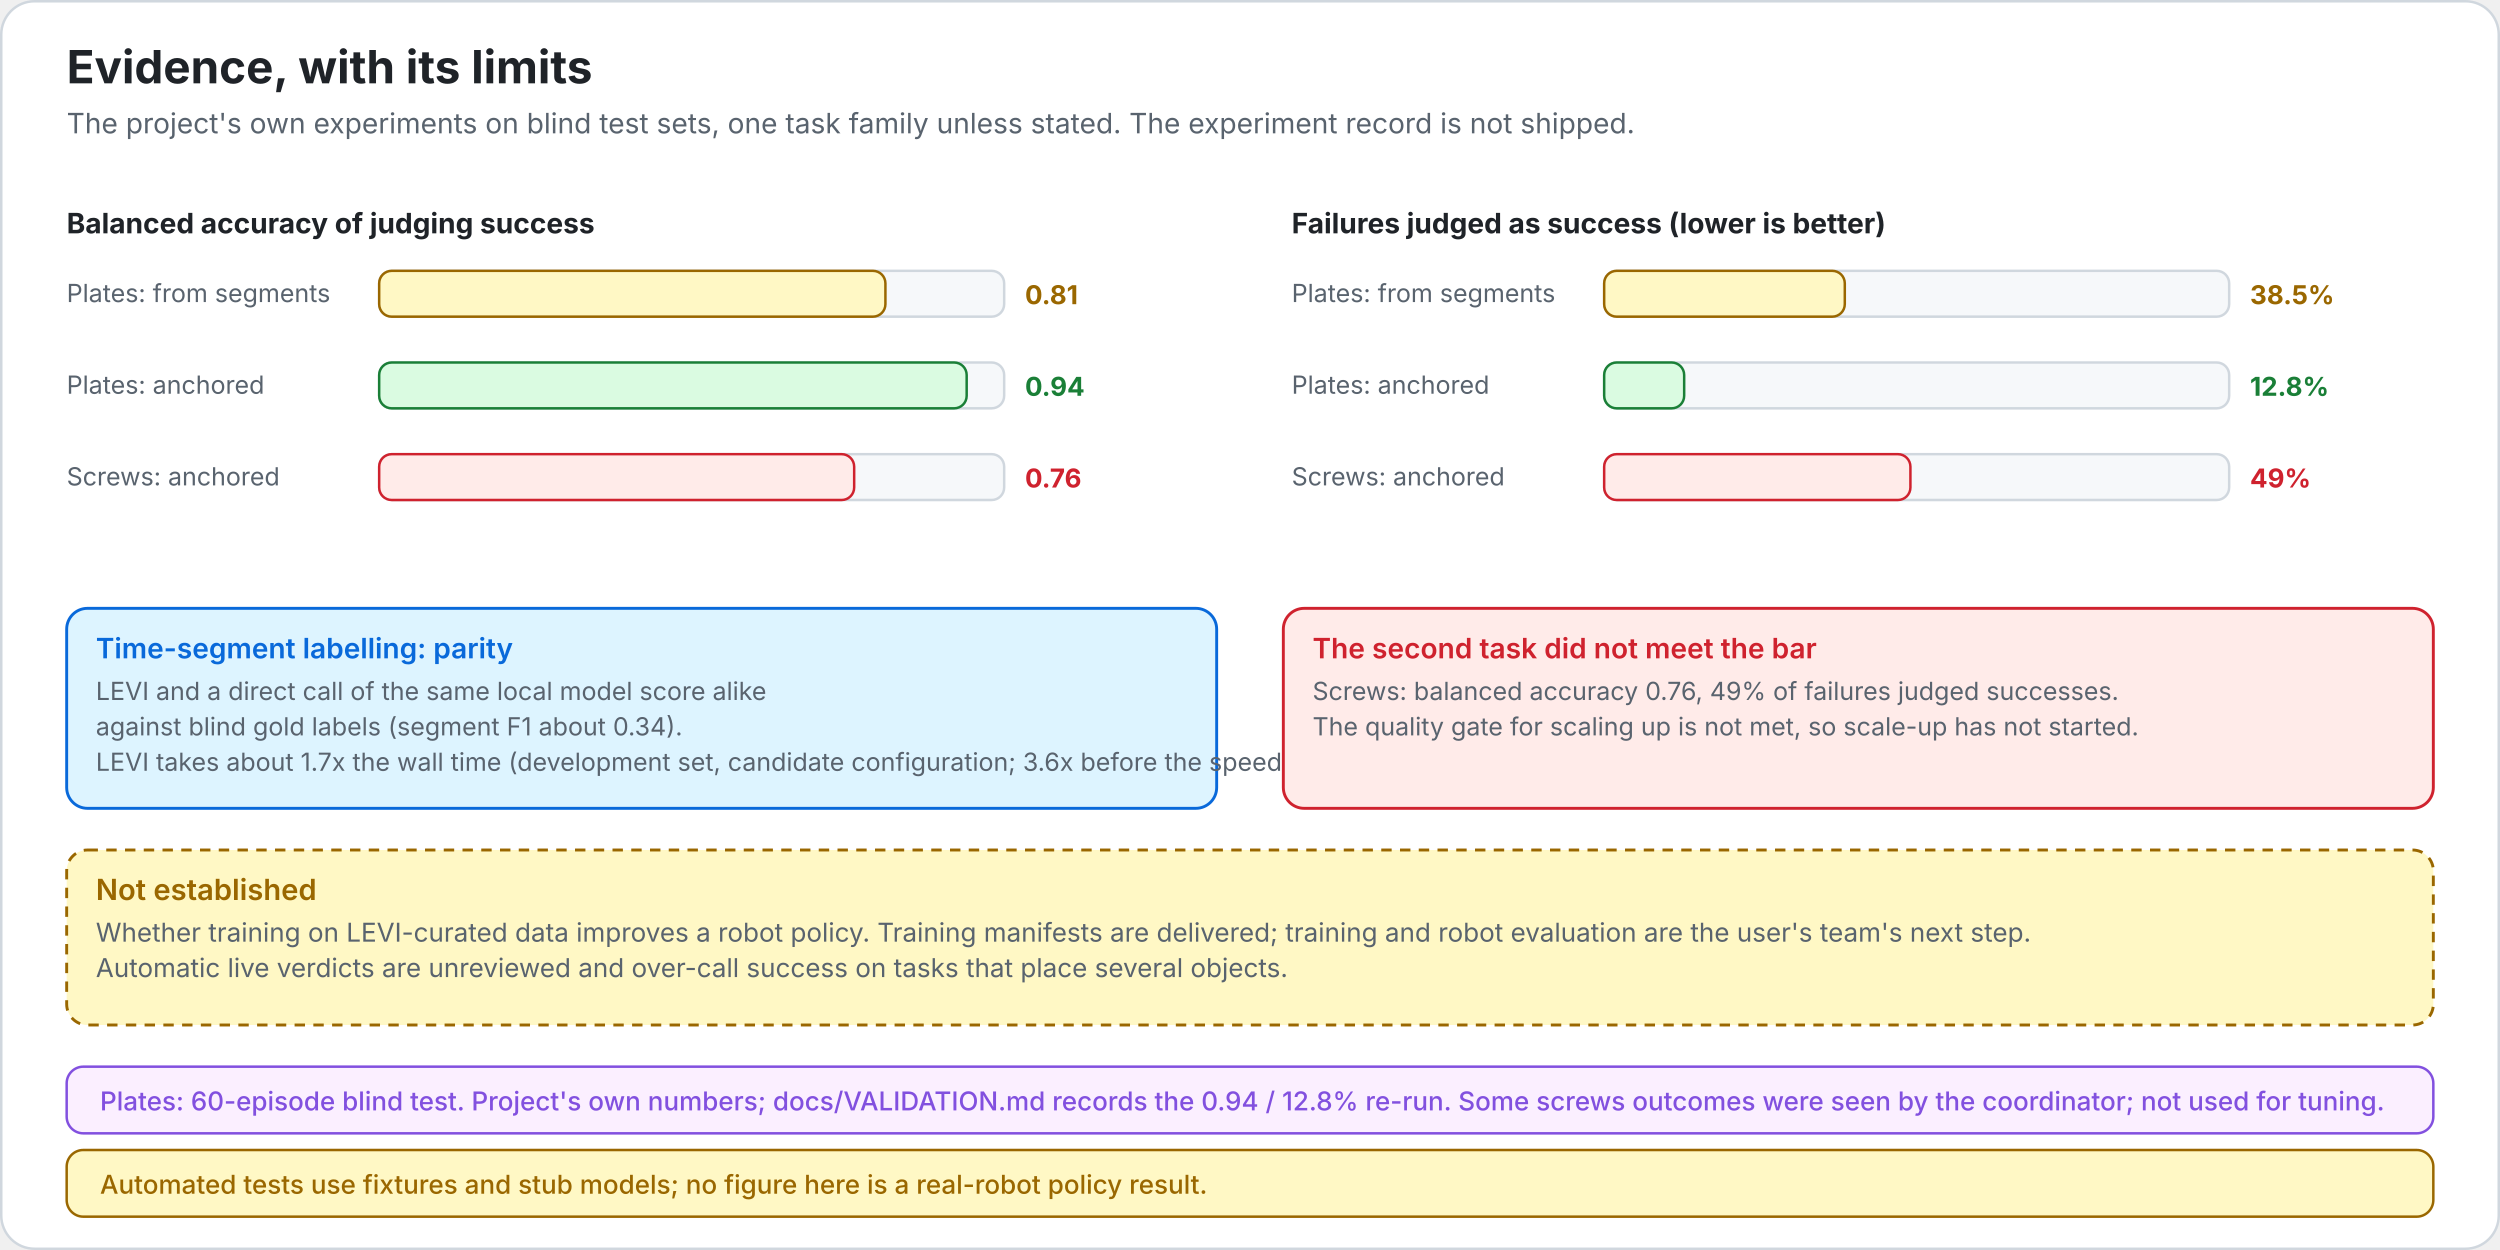
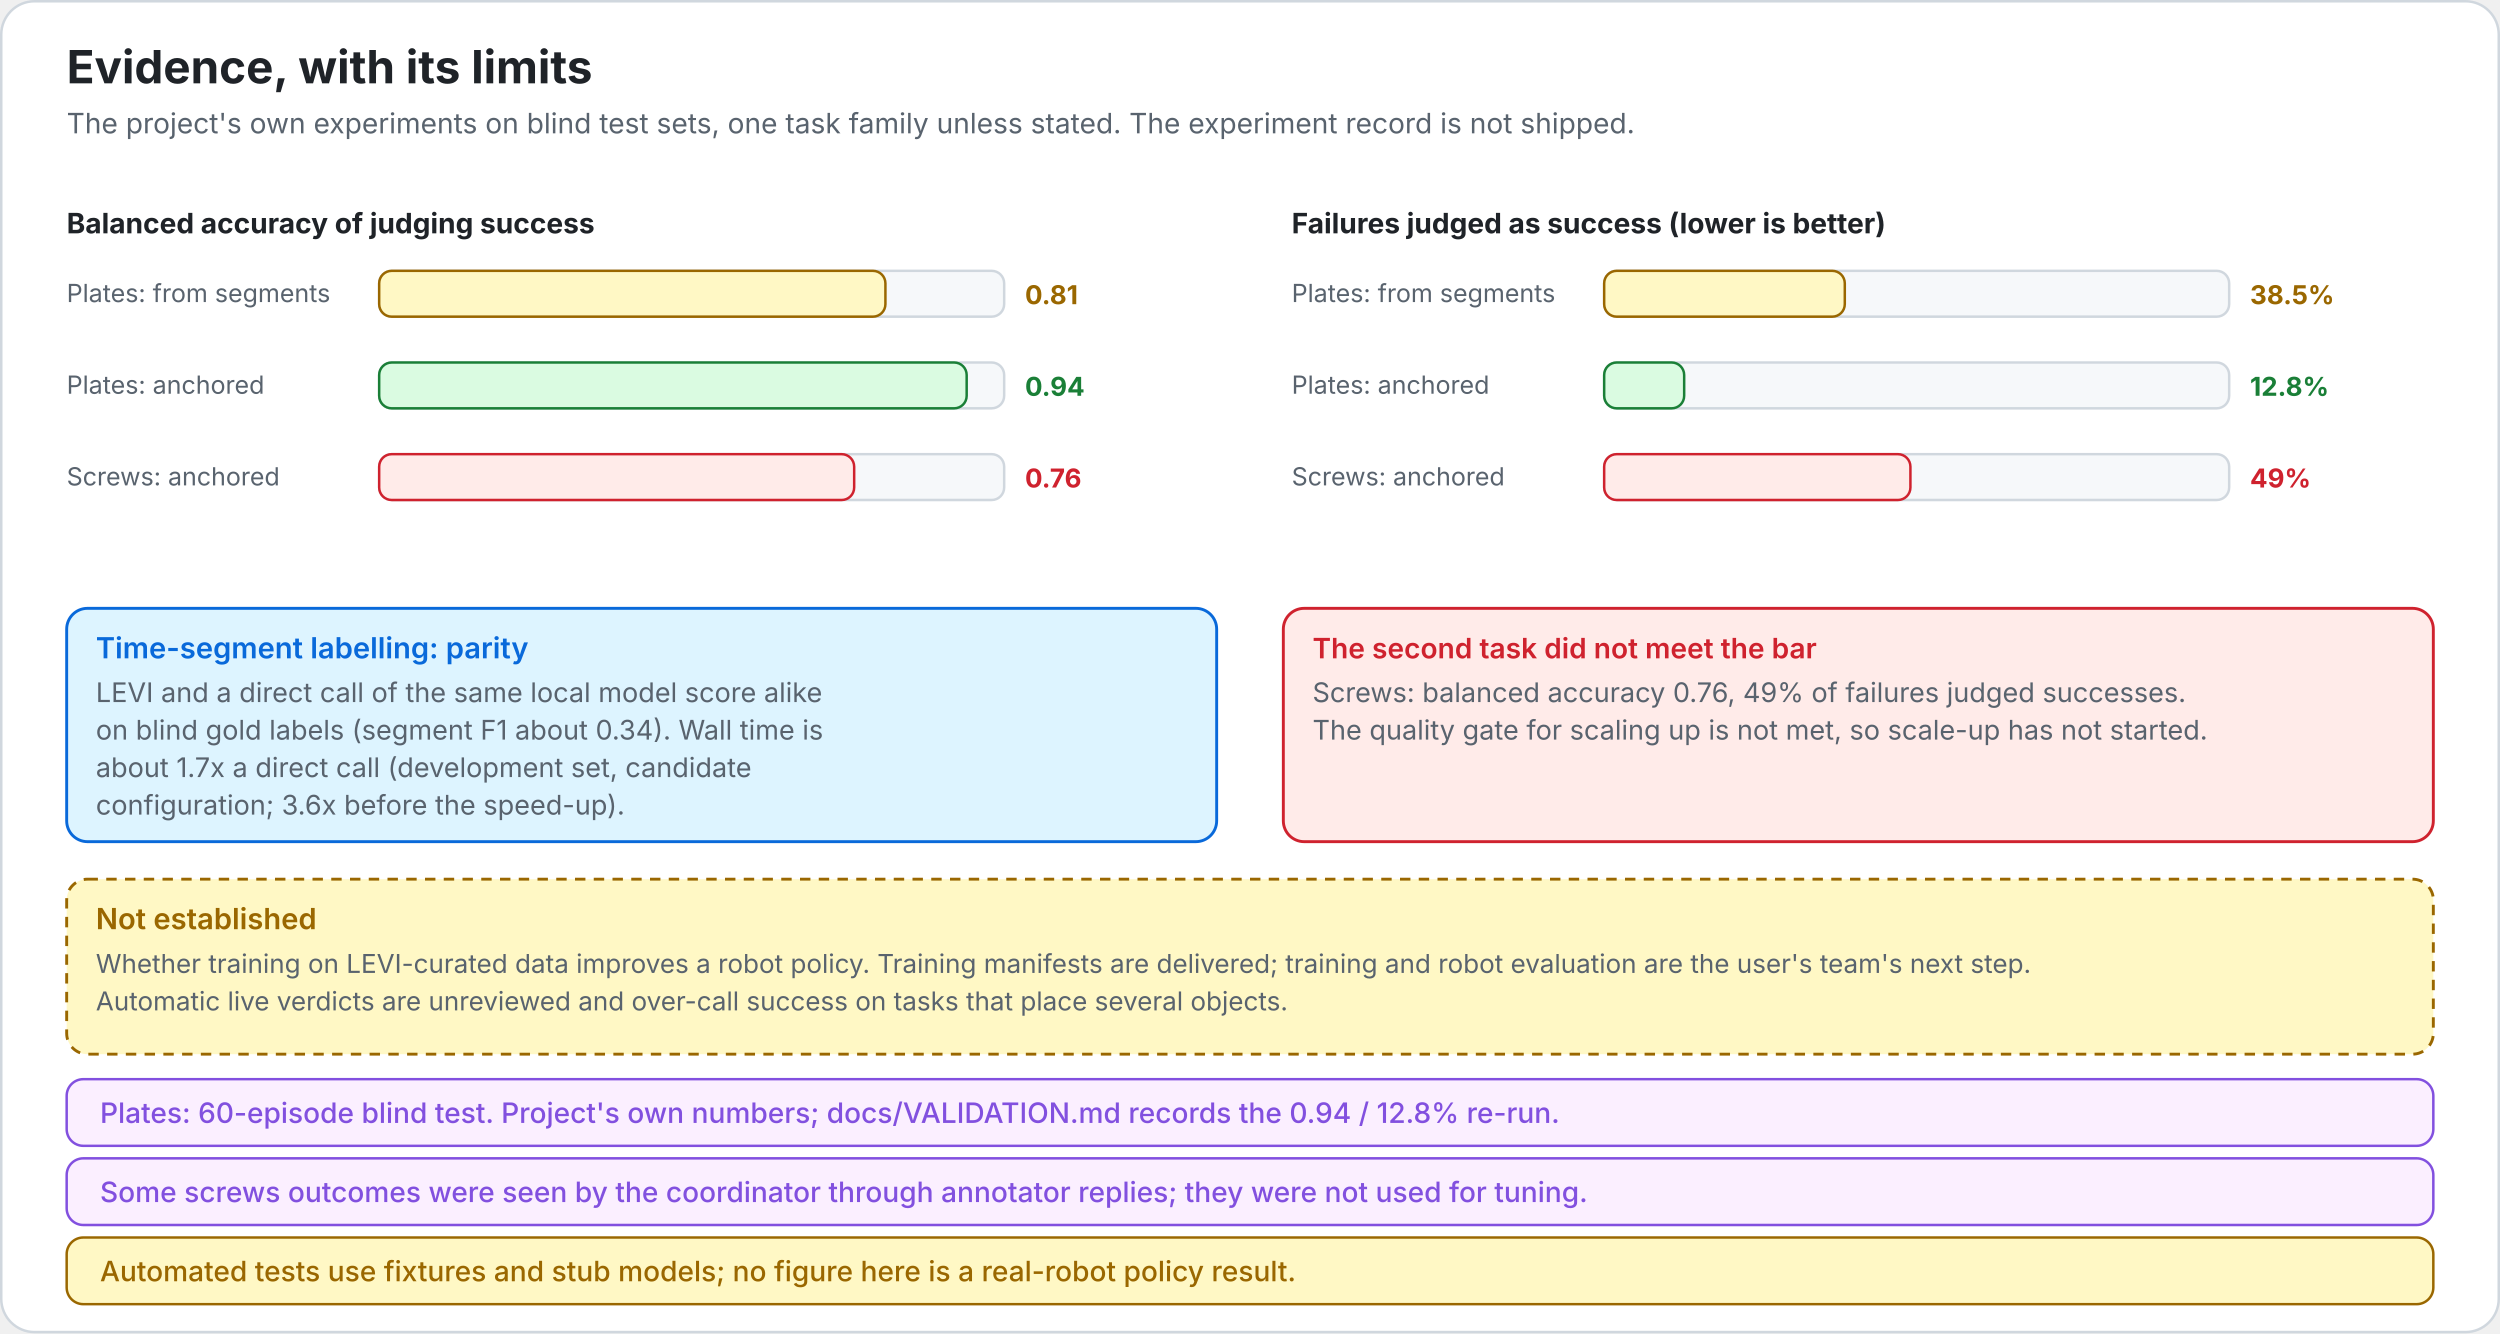
- <svg xmlns="http://www.w3.org/2000/svg" viewBox="0 0 1200 600" width="1200" height="600" role="img" aria-labelledby="t d">
+ <svg xmlns="http://www.w3.org/2000/svg" viewBox="0 0 1200 640" width="1200" height="640" role="img" aria-labelledby="t d">
  <defs />
-   <rect x="0.6" y="0.6" width="1198.8" height="598.8" rx="16" fill="#ffffff" stroke="#d0d7de" stroke-width="1.2" />
+   <rect x="0.6" y="0.6" width="1198.8" height="638.8" rx="16" fill="#ffffff" stroke="#d0d7de" stroke-width="1.2" />
  <text x="32" y="40" font-family="Inter, -apple-system, 'Segoe UI', Roboto, 'Noto Sans', Helvetica, Arial, sans-serif" font-size="22" font-weight="700" text-anchor="start" fill="#1f2328">Evidence, with its limits</text>
  <text x="32" y="64" font-family="Inter, -apple-system, 'Segoe UI', Roboto, 'Noto Sans', Helvetica, Arial, sans-serif" font-size="13.5" font-weight="400" text-anchor="start" fill="#59636e">The project's own experiments on blind test sets, one task family unless stated. The experiment record is not shipped.</text>
  <text x="32" y="112" font-family="Inter, -apple-system, 'Segoe UI', Roboto, 'Noto Sans', Helvetica, Arial, sans-serif" font-size="13.5" font-weight="700" text-anchor="start" fill="#1f2328">Balanced accuracy of judging success</text>
  <text x="32" y="145" font-family="Inter, -apple-system, 'Segoe UI', Roboto, 'Noto Sans', Helvetica, Arial, sans-serif" font-size="12" font-weight="400" text-anchor="start" fill="#59636e">Plates: from segments</text>
  <rect x="182" y="130" width="300" height="22" rx="6" fill="#f6f8fa" stroke="#d0d7de" stroke-width="1.2" />
  <rect x="182" y="130" width="243" height="22" rx="6" fill="#fff8c5" stroke="#9a6700" stroke-width="1.2" />
  <text x="492" y="146" font-family="Inter, -apple-system, 'Segoe UI', Roboto, 'Noto Sans', Helvetica, Arial, sans-serif" font-size="12.5" font-weight="700" text-anchor="start" fill="#9a6700">0.81</text>
  <text x="32" y="189" font-family="Inter, -apple-system, 'Segoe UI', Roboto, 'Noto Sans', Helvetica, Arial, sans-serif" font-size="12" font-weight="400" text-anchor="start" fill="#59636e">Plates: anchored</text>
  <rect x="182" y="174" width="300" height="22" rx="6" fill="#f6f8fa" stroke="#d0d7de" stroke-width="1.2" />
  <rect x="182" y="174" width="282.0" height="22" rx="6" fill="#dafbe1" stroke="#1a7f37" stroke-width="1.2" />
  <text x="492" y="190" font-family="Inter, -apple-system, 'Segoe UI', Roboto, 'Noto Sans', Helvetica, Arial, sans-serif" font-size="12.5" font-weight="700" text-anchor="start" fill="#1a7f37">0.94</text>
  <text x="32" y="233" font-family="Inter, -apple-system, 'Segoe UI', Roboto, 'Noto Sans', Helvetica, Arial, sans-serif" font-size="12" font-weight="400" text-anchor="start" fill="#59636e">Screws: anchored</text>
  <rect x="182" y="218" width="300" height="22" rx="6" fill="#f6f8fa" stroke="#d0d7de" stroke-width="1.2" />
  <rect x="182" y="218" width="228.0" height="22" rx="6" fill="#ffebe9" stroke="#cf222e" stroke-width="1.2" />
  <text x="492" y="234" font-family="Inter, -apple-system, 'Segoe UI', Roboto, 'Noto Sans', Helvetica, Arial, sans-serif" font-size="12.5" font-weight="700" text-anchor="start" fill="#cf222e">0.76</text>
  <text x="620" y="112" font-family="Inter, -apple-system, 'Segoe UI', Roboto, 'Noto Sans', Helvetica, Arial, sans-serif" font-size="13.5" font-weight="700" text-anchor="start" fill="#1f2328">Failures judged as success (lower is better)</text>
  <text x="620" y="145" font-family="Inter, -apple-system, 'Segoe UI', Roboto, 'Noto Sans', Helvetica, Arial, sans-serif" font-size="12" font-weight="400" text-anchor="start" fill="#59636e">Plates: from segments</text>
  <rect x="770" y="130" width="300" height="22" rx="6" fill="#f6f8fa" stroke="#d0d7de" stroke-width="1.2" />
  <rect x="770" y="130" width="115.5" height="22" rx="6" fill="#fff8c5" stroke="#9a6700" stroke-width="1.2" />
  <text x="1080" y="146" font-family="Inter, -apple-system, 'Segoe UI', Roboto, 'Noto Sans', Helvetica, Arial, sans-serif" font-size="12.5" font-weight="700" text-anchor="start" fill="#9a6700">38.5%</text>
  <text x="620" y="189" font-family="Inter, -apple-system, 'Segoe UI', Roboto, 'Noto Sans', Helvetica, Arial, sans-serif" font-size="12" font-weight="400" text-anchor="start" fill="#59636e">Plates: anchored</text>
  <rect x="770" y="174" width="300" height="22" rx="6" fill="#f6f8fa" stroke="#d0d7de" stroke-width="1.2" />
  <rect x="770" y="174" width="38.4" height="22" rx="6" fill="#dafbe1" stroke="#1a7f37" stroke-width="1.2" />
  <text x="1080" y="190" font-family="Inter, -apple-system, 'Segoe UI', Roboto, 'Noto Sans', Helvetica, Arial, sans-serif" font-size="12.5" font-weight="700" text-anchor="start" fill="#1a7f37">12.8%</text>
  <text x="620" y="233" font-family="Inter, -apple-system, 'Segoe UI', Roboto, 'Noto Sans', Helvetica, Arial, sans-serif" font-size="12" font-weight="400" text-anchor="start" fill="#59636e">Screws: anchored</text>
  <rect x="770" y="218" width="300" height="22" rx="6" fill="#f6f8fa" stroke="#d0d7de" stroke-width="1.2" />
  <rect x="770" y="218" width="147.0" height="22" rx="6" fill="#ffebe9" stroke="#cf222e" stroke-width="1.2" />
  <text x="1080" y="234" font-family="Inter, -apple-system, 'Segoe UI', Roboto, 'Noto Sans', Helvetica, Arial, sans-serif" font-size="12.5" font-weight="700" text-anchor="start" fill="#cf222e">49%</text>
-   <rect x="32" y="292" width="552" height="96" rx="10" fill="#ddf4ff" stroke="#0969da" stroke-width="1.4" />
-   <text x="46" y="316" font-family="Inter, -apple-system, 'Segoe UI', Roboto, 'Noto Sans', Helvetica, Arial, sans-serif" font-size="13.5" font-weight="600" text-anchor="start" fill="#0969da">Time-segment labelling: parity</text>
-   <text x="46" y="336" font-family="Inter, -apple-system, 'Segoe UI', Roboto, 'Noto Sans', Helvetica, Arial, sans-serif" font-size="12" font-weight="400" text-anchor="start" fill="#59636e">LEVI and a direct call of the same local model score alike</text>
-   <text x="46" y="353" font-family="Inter, -apple-system, 'Segoe UI', Roboto, 'Noto Sans', Helvetica, Arial, sans-serif" font-size="12" font-weight="400" text-anchor="start" fill="#59636e">against blind gold labels (segment F1 about 0.34).</text>
-   <text x="46" y="370" font-family="Inter, -apple-system, 'Segoe UI', Roboto, 'Noto Sans', Helvetica, Arial, sans-serif" font-size="12" font-weight="400" text-anchor="start" fill="#59636e">LEVI takes about 1.7x the wall time (development set, candidate configuration; 3.6x before the speed-up).</text>
-   <rect x="616" y="292" width="552" height="96" rx="10" fill="#ffebe9" stroke="#cf222e" stroke-width="1.4" />
+   <rect x="32" y="292" width="552" height="112" rx="10" fill="#ddf4ff" stroke="#0969da" stroke-width="1.4" />
+   <text x="46" y="316" font-family="Inter, -apple-system, 'Segoe UI', Roboto, 'Noto Sans', Helvetica, Arial, sans-serif" font-size="14" font-weight="600" text-anchor="start" fill="#0969da">Time-segment labelling: parity</text>
+   <text x="46" y="337" font-family="Inter, -apple-system, 'Segoe UI', Roboto, 'Noto Sans', Helvetica, Arial, sans-serif" font-size="13" font-weight="400" text-anchor="start" fill="#59636e">LEVI and a direct call of the same local model score alike</text>
+   <text x="46" y="355" font-family="Inter, -apple-system, 'Segoe UI', Roboto, 'Noto Sans', Helvetica, Arial, sans-serif" font-size="13" font-weight="400" text-anchor="start" fill="#59636e">on blind gold labels (segment F1 about 0.34). Wall time is</text>
+   <text x="46" y="373" font-family="Inter, -apple-system, 'Segoe UI', Roboto, 'Noto Sans', Helvetica, Arial, sans-serif" font-size="13" font-weight="400" text-anchor="start" fill="#59636e">about 1.7x a direct call (development set, candidate</text>
+   <text x="46" y="391" font-family="Inter, -apple-system, 'Segoe UI', Roboto, 'Noto Sans', Helvetica, Arial, sans-serif" font-size="13" font-weight="400" text-anchor="start" fill="#59636e">configuration; 3.6x before the speed-up).</text>
+   <rect x="616" y="292" width="552" height="112" rx="10" fill="#ffebe9" stroke="#cf222e" stroke-width="1.4" />
  <text x="630" y="316" font-family="Inter, -apple-system, 'Segoe UI', Roboto, 'Noto Sans', Helvetica, Arial, sans-serif" font-size="13.5" font-weight="600" text-anchor="start" fill="#cf222e">The second task did not meet the bar</text>
-   <text x="630" y="336" font-family="Inter, -apple-system, 'Segoe UI', Roboto, 'Noto Sans', Helvetica, Arial, sans-serif" font-size="12" font-weight="400" text-anchor="start" fill="#59636e">Screws: balanced accuracy 0.76, 49% of failures judged successes.</text>
-   <text x="630" y="353" font-family="Inter, -apple-system, 'Segoe UI', Roboto, 'Noto Sans', Helvetica, Arial, sans-serif" font-size="12" font-weight="400" text-anchor="start" fill="#59636e">The quality gate for scaling up is not met, so scale-up has not started.</text>
-   <rect x="32" y="408" width="1136" height="84" rx="10" fill="#fff8c5" stroke="#9a6700" stroke-width="1.4" stroke-dasharray="5 4" />
-   <text x="46" y="432" font-family="Inter, -apple-system, 'Segoe UI', Roboto, 'Noto Sans', Helvetica, Arial, sans-serif" font-size="14" font-weight="600" text-anchor="start" fill="#9a6700">Not established</text>
-   <text x="46" y="452" font-family="Inter, -apple-system, 'Segoe UI', Roboto, 'Noto Sans', Helvetica, Arial, sans-serif" font-size="12.5" font-weight="400" text-anchor="start" fill="#59636e">Whether training on LEVI-curated data improves a robot policy. Training manifests are delivered; training and robot evaluation are the user's team's next step.</text>
-   <text x="46" y="469" font-family="Inter, -apple-system, 'Segoe UI', Roboto, 'Noto Sans', Helvetica, Arial, sans-serif" font-size="12.5" font-weight="400" text-anchor="start" fill="#59636e">Automatic live verdicts are unreviewed and over-call success on tasks that place several objects.</text>
-   <rect x="32" y="512" width="1136" height="32" rx="8" fill="#fbefff" stroke="#8250df" stroke-width="1.2" />
-   <text x="48" y="533" font-family="Inter, -apple-system, 'Segoe UI', Roboto, 'Noto Sans', Helvetica, Arial, sans-serif" font-size="12.5" font-weight="500" text-anchor="start" fill="#8250df">Plates: 60-episode blind test. Project's own numbers; docs/VALIDATION.md records the 0.94 / 12.8% re-run. Some screws outcomes were seen by the coordinator; not used for tuning.</text>
-   <rect x="32" y="552" width="1136" height="32" rx="8" fill="#fff8c5" stroke="#9a6700" stroke-width="1.2" />
-   <text x="48" y="573" font-family="Inter, -apple-system, 'Segoe UI', Roboto, 'Noto Sans', Helvetica, Arial, sans-serif" font-size="12.5" font-weight="500" text-anchor="start" fill="#9a6700">Automated tests use fixtures and stub models; no figure here is a real-robot policy result.</text>
+   <text x="630" y="337" font-family="Inter, -apple-system, 'Segoe UI', Roboto, 'Noto Sans', Helvetica, Arial, sans-serif" font-size="13" font-weight="400" text-anchor="start" fill="#59636e">Screws: balanced accuracy 0.76, 49% of failures judged successes.</text>
+   <text x="630" y="355" font-family="Inter, -apple-system, 'Segoe UI', Roboto, 'Noto Sans', Helvetica, Arial, sans-serif" font-size="13" font-weight="400" text-anchor="start" fill="#59636e">The quality gate for scaling up is not met, so scale-up has not started.</text>
+   <rect x="32" y="422" width="1136" height="84" rx="10" fill="#fff8c5" stroke="#9a6700" stroke-width="1.4" stroke-dasharray="5 4" />
+   <text x="46" y="446" font-family="Inter, -apple-system, 'Segoe UI', Roboto, 'Noto Sans', Helvetica, Arial, sans-serif" font-size="14" font-weight="600" text-anchor="start" fill="#9a6700">Not established</text>
+   <text x="46" y="467" font-family="Inter, -apple-system, 'Segoe UI', Roboto, 'Noto Sans', Helvetica, Arial, sans-serif" font-size="12.5" font-weight="400" text-anchor="start" fill="#59636e">Whether training on LEVI-curated data improves a robot policy. Training manifests are delivered; training and robot evaluation are the user's team's next step.</text>
+   <text x="46" y="485" font-family="Inter, -apple-system, 'Segoe UI', Roboto, 'Noto Sans', Helvetica, Arial, sans-serif" font-size="12.5" font-weight="400" text-anchor="start" fill="#59636e">Automatic live verdicts are unreviewed and over-call success on tasks that place several objects.</text>
+   <rect x="32" y="518" width="1136" height="32" rx="8" fill="#fbefff" stroke="#8250df" stroke-width="1.2" />
+   <text x="48" y="539" font-family="Inter, -apple-system, 'Segoe UI', Roboto, 'Noto Sans', Helvetica, Arial, sans-serif" font-size="13.5" font-weight="500" text-anchor="start" fill="#8250df">Plates: 60-episode blind test. Project's own numbers; docs/VALIDATION.md records the 0.94 / 12.8% re-run.</text>
+   <rect x="32" y="556" width="1136" height="32" rx="8" fill="#fbefff" stroke="#8250df" stroke-width="1.2" />
+   <text x="48" y="577" font-family="Inter, -apple-system, 'Segoe UI', Roboto, 'Noto Sans', Helvetica, Arial, sans-serif" font-size="13.5" font-weight="500" text-anchor="start" fill="#8250df">Some screws outcomes were seen by the coordinator through annotator replies; they were not used for tuning.</text>
+   <rect x="32" y="594" width="1136" height="32" rx="8" fill="#fff8c5" stroke="#9a6700" stroke-width="1.2" />
+   <text x="48" y="615" font-family="Inter, -apple-system, 'Segoe UI', Roboto, 'Noto Sans', Helvetica, Arial, sans-serif" font-size="13.5" font-weight="500" text-anchor="start" fill="#9a6700">Automated tests use fixtures and stub models; no figure here is a real-robot policy result.</text>
</svg>
